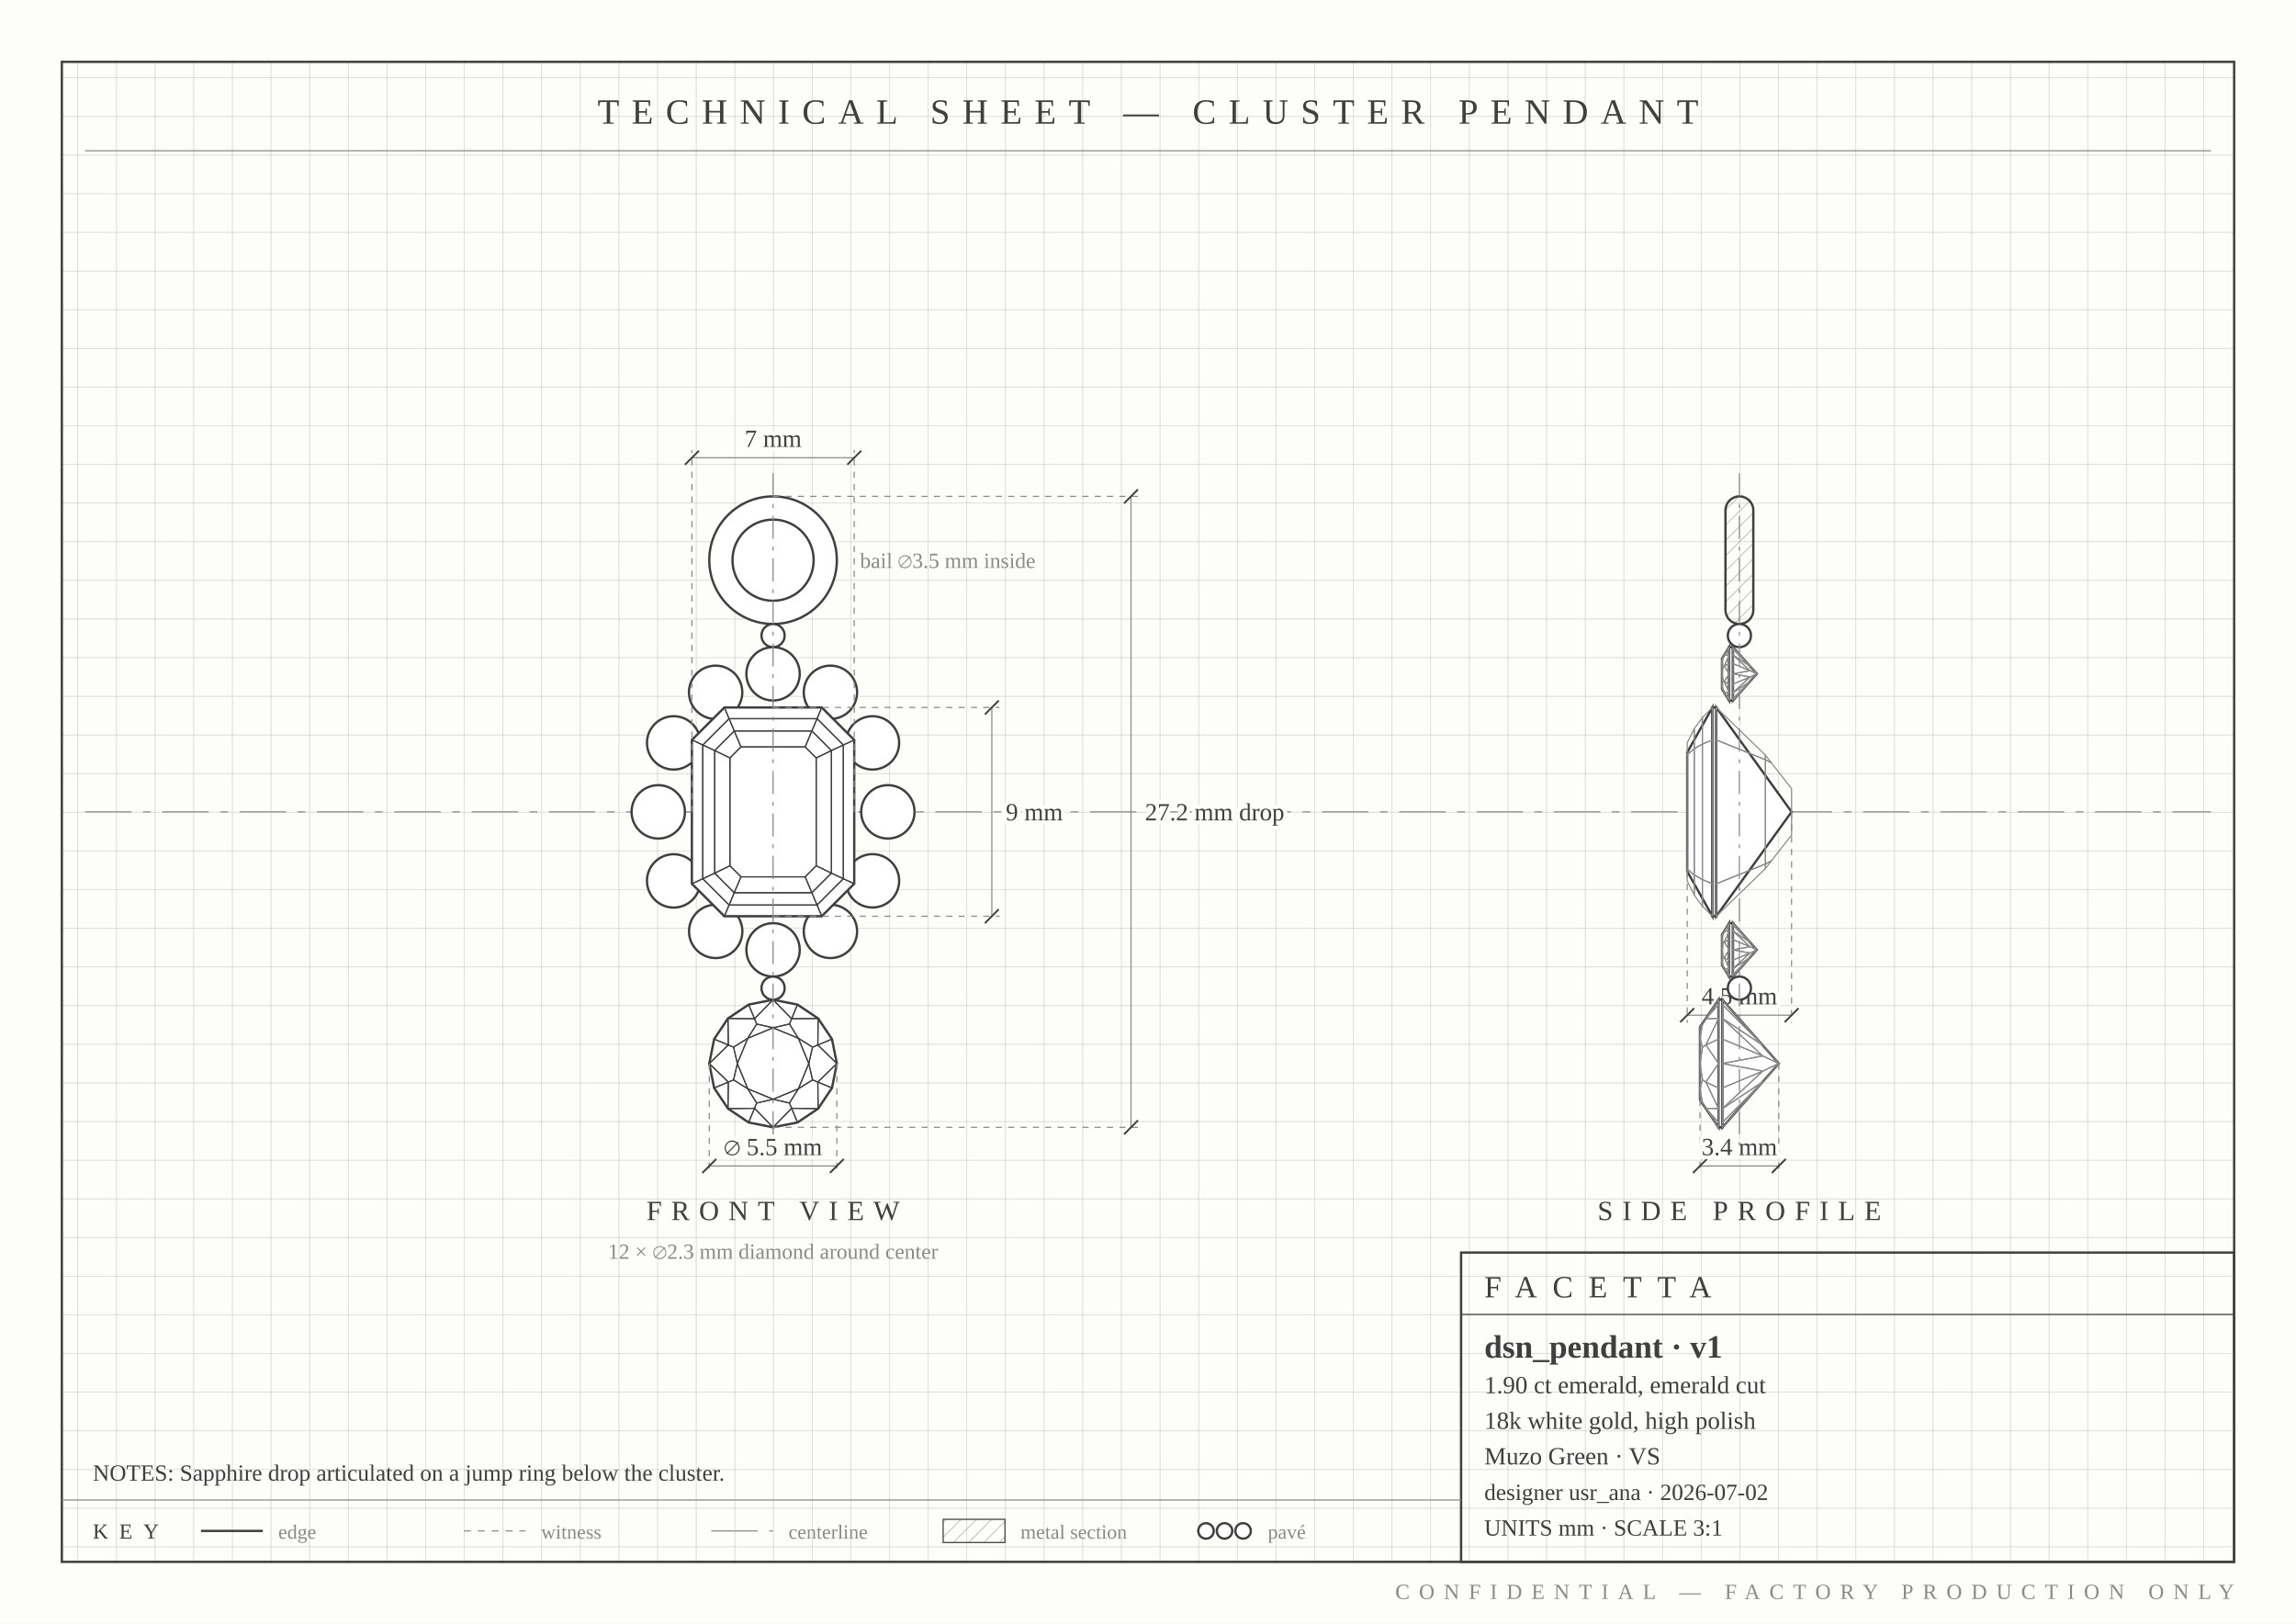
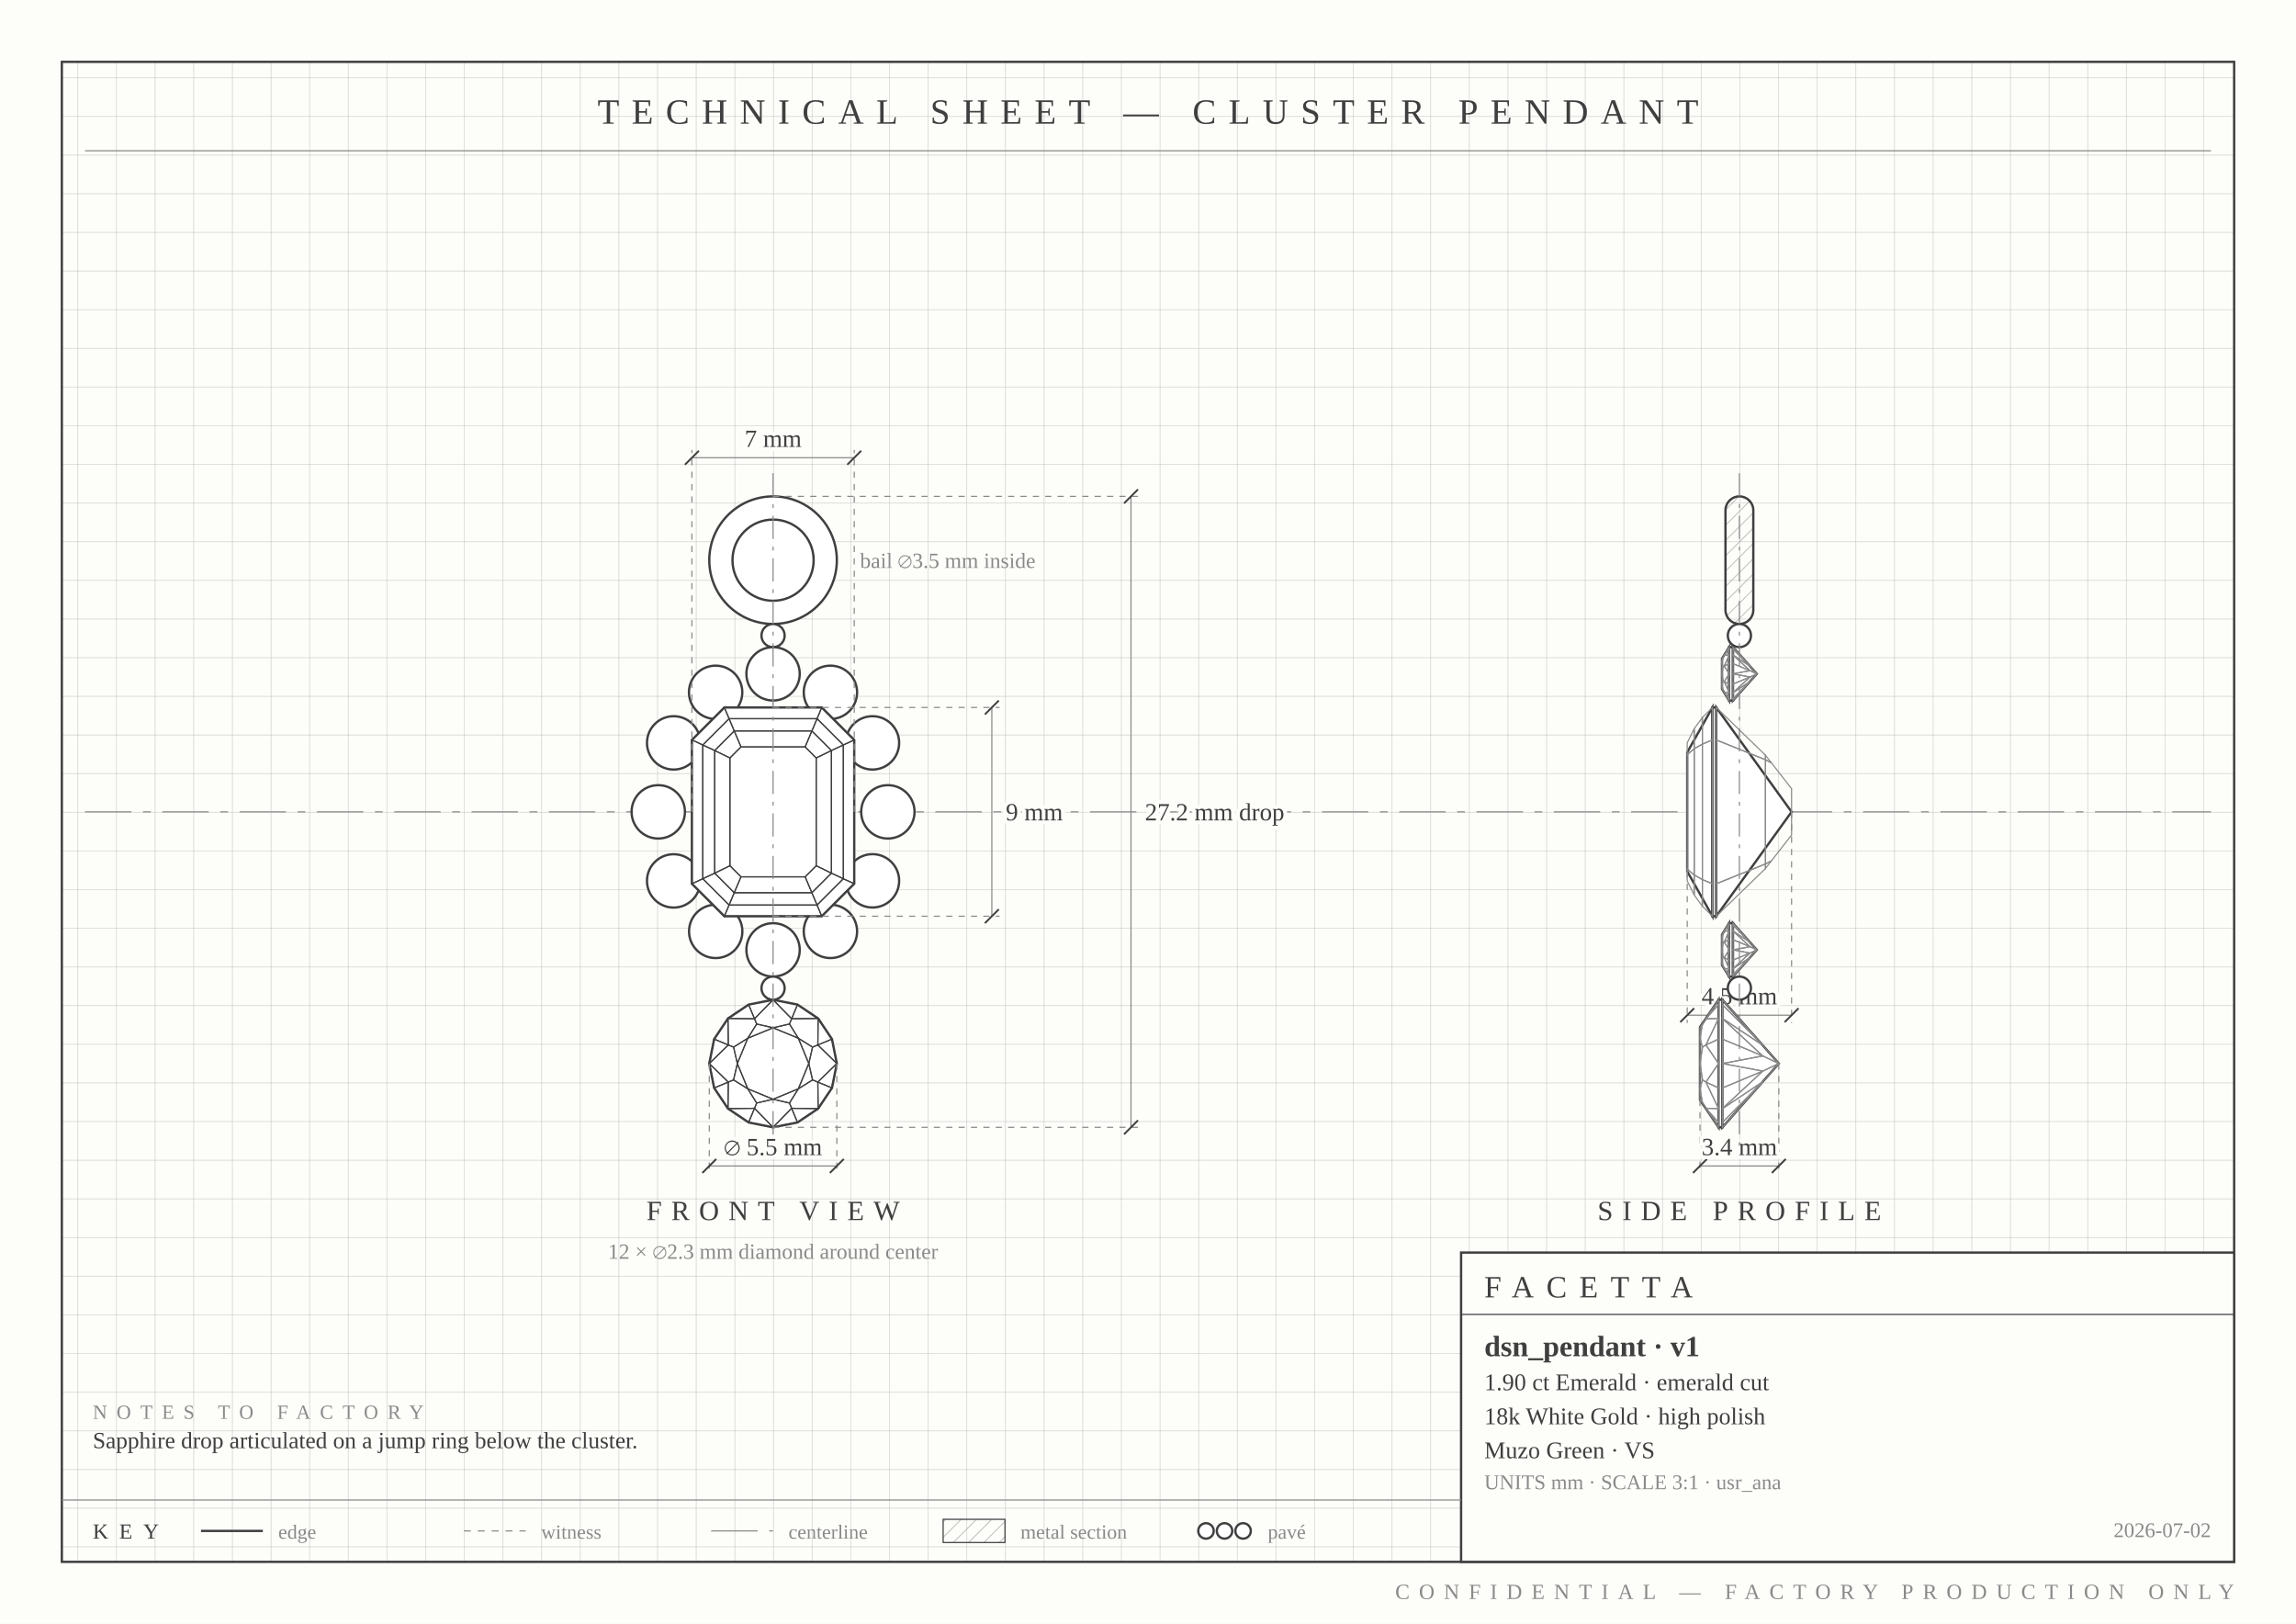
<svg xmlns="http://www.w3.org/2000/svg" viewBox="0 0 297 210" width="297mm" height="210mm" font-family="Georgia, 'Times New Roman', serif">
  <defs>
    <pattern id="hatch" width="1.4" height="1.4" patternTransform="rotate(45)" patternUnits="userSpaceOnUse">
      <line x1="0" y1="0" x2="0" y2="1.4" stroke="#8a8a8a" stroke-width="0.12" />
    </pattern>
    <pattern id="grid" width="5" height="5" patternUnits="userSpaceOnUse">
      <line x1="0" y1="0" x2="5" y2="0" stroke="#8a8a8a" stroke-width="0.06" />
      <line x1="0" y1="0" x2="0" y2="5" stroke="#8a8a8a" stroke-width="0.06" />
    </pattern>
  </defs>
  <rect x="0" y="0" width="297" height="210" fill="#fdfdfa" />
  <rect x="8" y="8" width="281" height="194" fill="url(#grid)" stroke="#3f3f3f" stroke-width="0.3" />
  <text x="148.50" y="16.00" font-family="Georgia, 'Times New Roman', serif" font-size="4.6" fill="#3f3f3f" text-anchor="middle" letter-spacing="1.6">TECHNICAL SHEET — CLUSTER PENDANT</text>
  <line x1="11.00" y1="19.50" x2="286.00" y2="19.50" stroke="#8a8a8a" stroke-width="0.15" />
  <line x1="11.00" y1="105.00" x2="286.00" y2="105.00" stroke="#8a8a8a" stroke-width="0.15" stroke-dasharray="6 1.5 1 1.5" />
  <circle cx="100.00" cy="72.45" r="8.25" fill="#ffffff" stroke="#3f3f3f" stroke-width="0.3" />
  <circle cx="100.00" cy="72.45" r="5.25" fill="#ffffff" stroke="#3f3f3f" stroke-width="0.3" />
  <circle cx="100.00" cy="82.20" r="1.50" fill="#ffffff" stroke="#3f3f3f" stroke-width="0.3" />
  <circle cx="100.00" cy="87.15" r="3.45" fill="#ffffff" stroke="#3f3f3f" stroke-width="0.3" />
  <circle cx="107.42" cy="89.54" r="3.45" fill="#ffffff" stroke="#3f3f3f" stroke-width="0.3" />
  <circle cx="112.86" cy="96.08" r="3.45" fill="#ffffff" stroke="#3f3f3f" stroke-width="0.3" />
  <circle cx="114.85" cy="105.00" r="3.45" fill="#ffffff" stroke="#3f3f3f" stroke-width="0.3" />
  <circle cx="112.86" cy="113.92" r="3.45" fill="#ffffff" stroke="#3f3f3f" stroke-width="0.3" />
  <circle cx="107.42" cy="120.46" r="3.45" fill="#ffffff" stroke="#3f3f3f" stroke-width="0.3" />
  <circle cx="100.00" cy="122.85" r="3.45" fill="#ffffff" stroke="#3f3f3f" stroke-width="0.3" />
  <circle cx="92.58" cy="120.46" r="3.45" fill="#ffffff" stroke="#3f3f3f" stroke-width="0.3" />
  <circle cx="87.14" cy="113.93" r="3.45" fill="#ffffff" stroke="#3f3f3f" stroke-width="0.3" />
  <circle cx="85.15" cy="105.00" r="3.45" fill="#ffffff" stroke="#3f3f3f" stroke-width="0.3" />
  <circle cx="87.14" cy="96.08" r="3.45" fill="#ffffff" stroke="#3f3f3f" stroke-width="0.3" />
  <circle cx="92.57" cy="89.54" r="3.45" fill="#ffffff" stroke="#3f3f3f" stroke-width="0.3" />
  <polygon points="89.50,95.70 89.50,95.70 93.70,91.50 106.30,91.50 110.50,95.70 110.50,114.30 110.50,114.30 106.30,118.50 93.70,118.50 89.50,114.30" fill="#ffffff" stroke="#3f3f3f" stroke-width="0.3" />
  <polygon points="106.30,91.50 106.30,91.50 105.69,92.95 94.31,92.95 93.70,91.50 93.70,91.50" fill="none" stroke="#3f3f3f" stroke-width="0.15" />
  <polygon points="106.30,91.50 110.50,95.70 109.09,96.35 109.09,96.35 105.69,92.95 105.69,92.95" fill="none" stroke="#3f3f3f" stroke-width="0.15" />
  <polygon points="109.09,96.35 110.50,95.70 110.50,95.70 110.50,114.30 110.50,114.30 109.09,113.65" fill="none" stroke="#3f3f3f" stroke-width="0.15" />
  <polygon points="110.50,114.30 106.30,118.50 105.69,117.05 105.69,117.05 109.09,113.65 109.09,113.65" fill="none" stroke="#3f3f3f" stroke-width="0.15" />
  <polygon points="105.69,117.05 106.30,118.50 106.30,118.50 93.70,118.50 93.70,118.50 94.31,117.05" fill="none" stroke="#3f3f3f" stroke-width="0.15" />
  <polygon points="94.31,117.05 93.70,118.50 89.50,114.30 90.91,113.65 90.91,113.65 94.31,117.05" fill="none" stroke="#3f3f3f" stroke-width="0.15" />
  <polygon points="90.91,113.65 89.50,114.30 89.50,114.30 89.50,95.70 89.50,95.70 90.91,96.35" fill="none" stroke="#3f3f3f" stroke-width="0.15" />
  <polygon points="93.70,91.50 94.31,92.95 94.31,92.95 90.91,96.35 90.91,96.35 89.50,95.70" fill="none" stroke="#3f3f3f" stroke-width="0.15" />
  <polygon points="105.69,92.95 105.69,92.95 105.02,94.54 105.02,94.54 94.98,94.54 94.98,94.54 94.31,92.95 94.31,92.95" fill="none" stroke="#3f3f3f" stroke-width="0.15" />
  <polygon points="105.69,92.95 109.09,96.35 107.55,97.07 107.55,97.07 105.02,94.54" fill="none" stroke="#3f3f3f" stroke-width="0.15" />
  <polygon points="109.09,96.35 109.09,96.35 109.09,113.65 109.09,113.65 107.55,112.93 107.55,97.07" fill="none" stroke="#3f3f3f" stroke-width="0.15" />
  <polygon points="109.09,113.65 105.69,117.05 105.02,115.46 107.55,112.93 107.55,112.93" fill="none" stroke="#3f3f3f" stroke-width="0.15" />
  <polygon points="105.02,115.46 105.69,117.05 105.69,117.05 94.31,117.05 94.31,117.05 94.98,115.46 94.98,115.46 105.02,115.46" fill="none" stroke="#3f3f3f" stroke-width="0.15" />
  <polygon points="94.98,115.46 94.31,117.05 90.91,113.65 92.45,112.93 92.45,112.93" fill="none" stroke="#3f3f3f" stroke-width="0.15" />
  <polygon points="92.45,112.93 90.91,113.65 90.91,113.65 90.91,96.35 90.91,96.35 92.45,97.07" fill="none" stroke="#3f3f3f" stroke-width="0.15" />
  <polygon points="94.31,92.95 94.98,94.54 92.45,97.07 92.45,97.07 90.91,96.35" fill="none" stroke="#3f3f3f" stroke-width="0.15" />
  <polygon points="94.98,94.54 105.02,94.54 104.15,96.60 95.85,96.60" fill="none" stroke="#3f3f3f" stroke-width="0.15" />
  <polygon points="105.02,94.54 105.02,94.54 107.55,97.07 105.58,98.03 104.15,96.60" fill="none" stroke="#3f3f3f" stroke-width="0.15" />
  <polygon points="107.55,97.07 107.55,97.07 107.55,112.93 107.55,112.93 105.58,111.97 105.58,98.03" fill="none" stroke="#3f3f3f" stroke-width="0.15" />
  <polygon points="107.55,112.93 105.02,115.46 105.02,115.46 104.15,113.40 105.58,111.97" fill="none" stroke="#3f3f3f" stroke-width="0.15" />
  <polygon points="104.15,113.40 105.02,115.46 94.98,115.46 95.85,113.40" fill="none" stroke="#3f3f3f" stroke-width="0.15" />
  <polygon points="95.85,113.40 94.98,115.46 94.98,115.46 92.45,112.93 94.42,111.97" fill="none" stroke="#3f3f3f" stroke-width="0.15" />
  <polygon points="94.42,111.97 92.45,112.93 92.45,112.93 92.45,97.07 92.45,97.07 94.42,98.03" fill="none" stroke="#3f3f3f" stroke-width="0.15" />
  <polygon points="94.98,94.54 94.98,94.54 95.85,96.60 94.42,98.03 92.45,97.07" fill="none" stroke="#3f3f3f" stroke-width="0.15" />
  <polygon points="104.15,96.60 105.58,98.03 105.58,111.97 104.15,113.40 95.85,113.40 94.42,111.97 94.42,98.03 95.85,96.60" fill="none" stroke="#3f3f3f" stroke-width="0.15" />
  <circle cx="100.00" cy="127.80" r="1.50" fill="#ffffff" stroke="#3f3f3f" stroke-width="0.3" />
  <polygon points="91.75,137.55 91.75,137.55 91.75,137.55 92.38,134.39 94.17,131.72 96.84,129.93 100.00,129.30 100.00,129.30 100.00,129.30 100.00,129.30 100.00,129.30 103.16,129.93 105.83,131.72 107.62,134.39 108.25,137.55 108.25,137.55 108.25,137.55 108.25,137.55 108.25,137.55 107.62,140.71 105.83,143.38 103.16,145.17 100.00,145.80 100.00,145.80 100.00,145.80 100.00,145.80 100.00,145.80 96.84,145.17 94.17,143.38 92.38,140.71 91.75,137.55 91.75,137.55" fill="#ffffff" stroke="#3f3f3f" stroke-width="0.3" />
  <polygon points="94.89,139.67 94.21,139.95 94.21,139.95 91.75,137.55 91.75,137.55 91.75,137.55 94.21,135.15 94.89,135.43 95.38,137.55 95.38,137.55" fill="none" stroke="#3f3f3f" stroke-width="0.15" />
  <polygon points="97.60,131.76 97.88,132.44 96.73,134.28 96.73,134.28 94.89,135.43 94.21,135.15 94.21,135.15 94.17,131.72 94.17,131.72 94.17,131.72" fill="none" stroke="#3f3f3f" stroke-width="0.15" />
  <polygon points="97.88,142.66 97.60,143.34 97.60,143.34 94.17,143.38 94.17,143.38 94.17,143.38 94.21,139.95 94.89,139.67 96.73,140.82 96.73,140.82" fill="none" stroke="#3f3f3f" stroke-width="0.15" />
  <polygon points="102.40,131.76 102.12,132.44 100.00,132.93 100.00,132.93 97.88,132.44 97.60,131.76 97.60,131.76 100.00,129.30 100.00,129.30 100.00,129.30" fill="none" stroke="#3f3f3f" stroke-width="0.15" />
  <polygon points="102.12,142.66 102.40,143.34 102.40,143.34 100.00,145.80 100.00,145.80 100.00,145.80 97.60,143.34 97.88,142.66 100.00,142.17 100.00,142.17" fill="none" stroke="#3f3f3f" stroke-width="0.15" />
  <polygon points="105.83,131.72 105.83,131.72 105.79,135.15 105.11,135.43 103.27,134.28 103.27,134.28 102.12,132.44 102.40,131.76 102.40,131.76 105.83,131.72" fill="none" stroke="#3f3f3f" stroke-width="0.15" />
  <polygon points="105.83,143.38 105.83,143.38 105.83,143.38 102.40,143.34 102.12,142.66 103.27,140.82 103.27,140.82 105.11,139.67 105.79,139.95 105.79,139.95" fill="none" stroke="#3f3f3f" stroke-width="0.15" />
  <polygon points="108.25,137.55 108.25,137.55 108.25,137.55 105.79,139.95 105.11,139.67 104.62,137.55 104.62,137.55 105.11,135.43 105.79,135.15 105.79,135.15" fill="none" stroke="#3f3f3f" stroke-width="0.15" />
  <polygon points="94.21,135.15 94.21,135.15 91.75,137.55 92.38,134.39 92.38,134.39" fill="none" stroke="#3f3f3f" stroke-width="0.15" />
  <polygon points="94.21,139.95 94.17,143.38 92.38,140.71 92.38,140.71 94.21,139.95" fill="none" stroke="#3f3f3f" stroke-width="0.15" />
  <polygon points="94.21,139.95 92.38,140.71 91.75,137.55" fill="none" stroke="#3f3f3f" stroke-width="0.15" />
  <polygon points="94.17,131.72 94.21,135.15 92.38,134.39" fill="none" stroke="#3f3f3f" stroke-width="0.15" />
  <polygon points="96.84,129.93 96.84,129.93 97.60,131.76 97.60,131.76 94.17,131.72" fill="none" stroke="#3f3f3f" stroke-width="0.15" />
  <polygon points="97.60,143.34 96.84,145.17 94.17,143.38" fill="none" stroke="#3f3f3f" stroke-width="0.15" />
  <polygon points="100.00,145.80 96.84,145.17 96.84,145.17 97.60,143.34 97.60,143.34" fill="none" stroke="#3f3f3f" stroke-width="0.15" />
  <polygon points="100.00,129.30 97.60,131.76 96.84,129.93" fill="none" stroke="#3f3f3f" stroke-width="0.15" />
  <polygon points="102.40,143.34 103.16,145.17 100.00,145.80" fill="none" stroke="#3f3f3f" stroke-width="0.15" />
  <polygon points="103.16,129.93 103.16,129.93 102.40,131.76 102.40,131.76 100.00,129.30" fill="none" stroke="#3f3f3f" stroke-width="0.15" />
  <polygon points="105.83,131.72 102.40,131.76 103.16,129.93" fill="none" stroke="#3f3f3f" stroke-width="0.15" />
  <polygon points="105.83,143.38 103.16,145.17 103.16,145.17 102.40,143.34 102.40,143.34" fill="none" stroke="#3f3f3f" stroke-width="0.15" />
  <polygon points="107.62,140.71 105.83,143.38 105.79,139.95" fill="none" stroke="#3f3f3f" stroke-width="0.15" />
  <polygon points="107.62,134.39 108.25,137.55 105.79,135.15" fill="none" stroke="#3f3f3f" stroke-width="0.15" />
  <polygon points="107.62,134.39 107.62,134.39 105.79,135.15 105.79,135.15 105.83,131.72" fill="none" stroke="#3f3f3f" stroke-width="0.15" />
  <polygon points="108.25,137.55 107.62,140.71 107.62,140.71 105.79,139.95 105.79,139.95" fill="none" stroke="#3f3f3f" stroke-width="0.15" />
  <polygon points="95.38,137.55 94.89,135.43 96.73,134.28" fill="none" stroke="#3f3f3f" stroke-width="0.15" />
  <polygon points="96.73,140.82 94.89,139.67 95.38,137.55" fill="none" stroke="#3f3f3f" stroke-width="0.15" />
  <polygon points="96.73,134.28 97.88,132.44 100.00,132.93" fill="none" stroke="#3f3f3f" stroke-width="0.15" />
  <polygon points="100.00,142.17 97.88,142.66 96.73,140.82" fill="none" stroke="#3f3f3f" stroke-width="0.15" />
  <polygon points="102.12,132.44 103.27,134.28 100.00,132.93" fill="none" stroke="#3f3f3f" stroke-width="0.15" />
  <polygon points="103.27,140.82 102.12,142.66 100.00,142.17" fill="none" stroke="#3f3f3f" stroke-width="0.15" />
  <polygon points="103.27,134.28 105.11,135.43 104.62,137.55" fill="none" stroke="#3f3f3f" stroke-width="0.15" />
  <polygon points="104.62,137.55 105.11,139.67 103.27,140.82" fill="none" stroke="#3f3f3f" stroke-width="0.15" />
  <polygon points="100.00,132.93 103.27,134.28 103.27,134.28 104.62,137.55 104.62,137.55 103.27,140.82 103.27,140.82 100.00,142.17 100.00,142.17 96.73,140.82 96.73,140.82 95.38,137.55 95.38,137.55 96.73,134.28 96.73,134.28 100.00,132.93" fill="none" stroke="#3f3f3f" stroke-width="0.15" />
  <line x1="100.00" y1="61.20" x2="100.00" y2="148.80" stroke="#8a8a8a" stroke-width="0.15" stroke-dasharray="3 1 0.5 1" />
  <line x1="89.50" y1="105.00" x2="89.50" y2="58.20" stroke="#8a8a8a" stroke-width="0.15" stroke-dasharray="0.8 0.8" />
  <line x1="110.50" y1="105.00" x2="110.50" y2="58.20" stroke="#8a8a8a" stroke-width="0.15" stroke-dasharray="0.8 0.8" />
  <line x1="89.50" y1="59.20" x2="110.50" y2="59.20" stroke="#8a8a8a" stroke-width="0.15" />
  <line x1="88.60" y1="60.10" x2="90.40" y2="58.30" stroke="#3f3f3f" stroke-width="0.24" />
  <line x1="109.60" y1="60.10" x2="111.40" y2="58.30" stroke="#3f3f3f" stroke-width="0.24" />
  <text x="100.00" y="57.80" font-family="Georgia, 'Times New Roman', serif" font-size="3.2" fill="#3f3f3f" text-anchor="middle" stroke="#fdfdfa" stroke-width="1.0" stroke-linejoin="round" paint-order="stroke">7 mm</text>
  <line x1="100.00" y1="91.50" x2="129.30" y2="91.50" stroke="#8a8a8a" stroke-width="0.15" stroke-dasharray="0.8 0.8" />
  <line x1="100.00" y1="118.50" x2="129.30" y2="118.50" stroke="#8a8a8a" stroke-width="0.15" stroke-dasharray="0.8 0.8" />
  <line x1="128.30" y1="91.50" x2="128.30" y2="118.50" stroke="#8a8a8a" stroke-width="0.15" />
  <line x1="127.40" y1="92.40" x2="129.20" y2="90.60" stroke="#3f3f3f" stroke-width="0.24" />
  <line x1="127.40" y1="119.40" x2="129.20" y2="117.60" stroke="#3f3f3f" stroke-width="0.24" />
  <text x="130.10" y="106.10" font-family="Georgia, 'Times New Roman', serif" font-size="3.2" fill="#3f3f3f" text-anchor="start" stroke="#fdfdfa" stroke-width="1.0" stroke-linejoin="round" paint-order="stroke">9 mm</text>
  <line x1="100.00" y1="64.20" x2="147.30" y2="64.20" stroke="#8a8a8a" stroke-width="0.15" stroke-dasharray="0.8 0.8" />
  <line x1="100.00" y1="145.80" x2="147.30" y2="145.80" stroke="#8a8a8a" stroke-width="0.15" stroke-dasharray="0.8 0.8" />
  <line x1="146.30" y1="64.20" x2="146.30" y2="145.80" stroke="#8a8a8a" stroke-width="0.15" />
  <line x1="145.40" y1="65.10" x2="147.20" y2="63.30" stroke="#3f3f3f" stroke-width="0.24" />
  <line x1="145.40" y1="146.70" x2="147.20" y2="144.90" stroke="#3f3f3f" stroke-width="0.24" />
  <text x="148.10" y="106.10" font-family="Georgia, 'Times New Roman', serif" font-size="3.2" fill="#3f3f3f" text-anchor="start" stroke="#fdfdfa" stroke-width="1.0" stroke-linejoin="round" paint-order="stroke">27.2 mm drop</text>
  <text x="111.25" y="73.45" font-family="Georgia, 'Times New Roman', serif" font-size="2.8" fill="#8a8a8a" text-anchor="start">bail ⌀3.5 mm inside</text>
  <text x="100.00" y="157.80" font-family="Georgia, 'Times New Roman', serif" font-size="3.6" fill="#3f3f3f" text-anchor="middle" letter-spacing="1.2">FRONT VIEW</text>
  <text x="100.00" y="162.80" font-family="Georgia, 'Times New Roman', serif" font-size="2.8" fill="#8a8a8a" text-anchor="middle">12 × ⌀2.3 mm diamond around center</text>
  <line x1="91.75" y1="137.55" x2="91.75" y2="151.80" stroke="#8a8a8a" stroke-width="0.15" stroke-dasharray="0.8 0.8" />
  <line x1="108.25" y1="137.55" x2="108.25" y2="151.80" stroke="#8a8a8a" stroke-width="0.15" stroke-dasharray="0.8 0.8" />
  <line x1="91.75" y1="150.80" x2="108.25" y2="150.80" stroke="#8a8a8a" stroke-width="0.15" />
  <line x1="90.85" y1="151.70" x2="92.65" y2="149.90" stroke="#3f3f3f" stroke-width="0.24" />
  <line x1="107.35" y1="151.70" x2="109.15" y2="149.90" stroke="#3f3f3f" stroke-width="0.24" />
  <text x="100.00" y="149.40" font-family="Georgia, 'Times New Roman', serif" font-size="3.2" fill="#3f3f3f" text-anchor="middle" stroke="#fdfdfa" stroke-width="1.0" stroke-linejoin="round" paint-order="stroke">⌀ 5.5 mm</text>
  <rect x="223.20" y="64.20" width="3.60" height="16.50" rx="1.80" fill="url(#hatch)" stroke="#3f3f3f" stroke-width="0.3" />
  <circle cx="225.00" cy="82.20" r="1.50" fill="#ffffff" stroke="#3f3f3f" stroke-width="0.3" />
  <polygon points="218.25,97.31 221.51,91.50 221.51,118.50 218.25,112.69" fill="#ffffff" stroke="#3f3f3f" stroke-width="0.3" />
  <rect x="221.51" y="91.50" width="0.50" height="27.00" fill="#ffffff" stroke="#3f3f3f" stroke-width="0.3" />
  <polygon points="222.01,91.50 231.75,105.00 222.01,118.50" fill="#ffffff" stroke="#3f3f3f" stroke-width="0.3" />
  <polygon points="220.21,117.20 221.51,118.50 221.51,114.30 220.21,113.76 220.21,113.76 220.21,117.20" fill="none" stroke="#8a8a8a" stroke-width="0.15" />
  <polygon points="220.21,113.76 221.51,114.30 221.51,114.30 221.51,95.70 221.51,95.70 220.21,96.24" fill="none" stroke="#8a8a8a" stroke-width="0.15" />
  <polygon points="221.51,91.50 220.21,92.80 220.21,92.80 220.21,96.24 220.21,96.24 221.51,95.70" fill="none" stroke="#8a8a8a" stroke-width="0.15" />
  <polygon points="219.16,115.77 220.21,117.20 220.21,113.76 219.16,113.17 219.16,113.17" fill="none" stroke="#8a8a8a" stroke-width="0.15" />
  <polygon points="219.16,113.17 220.21,113.76 220.21,113.76 220.21,96.24 220.21,96.24 219.16,96.83" fill="none" stroke="#8a8a8a" stroke-width="0.15" />
  <polygon points="220.21,92.80 219.16,94.23 219.16,96.83 219.16,96.83 220.21,96.24" fill="none" stroke="#8a8a8a" stroke-width="0.15" />
  <polygon points="218.25,113.93 219.16,115.77 219.16,115.77 219.16,113.17 218.25,112.40" fill="none" stroke="#8a8a8a" stroke-width="0.15" />
  <polygon points="218.25,112.40 219.16,113.17 219.16,113.17 219.16,96.83 219.16,96.83 218.25,97.60" fill="none" stroke="#8a8a8a" stroke-width="0.15" />
  <polygon points="219.16,94.23 219.16,94.23 218.25,96.07 218.25,97.60 219.16,96.83" fill="none" stroke="#8a8a8a" stroke-width="0.15" />
  <polygon points="222.01,118.50 228.37,112.33 228.37,111.74 222.01,114.30" fill="none" stroke="#8a8a8a" stroke-width="0.15" />
  <polygon points="228.37,98.26 222.01,95.70 222.01,95.70 222.01,114.30 222.01,114.30 228.37,111.74 228.37,111.74 228.37,98.26" fill="none" stroke="#8a8a8a" stroke-width="0.15" />
  <polygon points="228.37,97.67 222.01,91.50 222.01,95.70 228.37,98.26" fill="none" stroke="#8a8a8a" stroke-width="0.15" />
  <polygon points="228.37,111.74 228.37,111.74 228.37,112.33 228.37,112.33 229.15,111.33" fill="none" stroke="#8a8a8a" stroke-width="0.15" />
  <polygon points="231.75,108.00 231.75,102.00 229.15,98.67 228.37,98.26 228.37,111.74 229.15,111.33" fill="none" stroke="#8a8a8a" stroke-width="0.15" />
  <polygon points="229.15,98.67 228.37,97.67 228.37,97.67 228.37,98.26 228.37,98.26" fill="none" stroke="#8a8a8a" stroke-width="0.15" />
  <polygon points="222.75,85.18 223.67,83.70 223.67,90.60 222.75,89.12" fill="#ffffff" stroke="#3f3f3f" stroke-width="0.3" />
  <rect x="223.67" y="83.70" width="0.50" height="6.90" fill="#ffffff" stroke="#3f3f3f" stroke-width="0.3" />
  <polygon points="224.17,83.70 227.25,87.15 224.17,90.60" fill="#ffffff" stroke="#3f3f3f" stroke-width="0.3" />
  <polygon points="222.88,89.29 223.05,89.57 223.05,89.57 223.67,89.59 223.67,89.59 223.67,89.59 223.05,88.15 222.88,88.04 222.75,88.52 222.75,88.52" fill="none" stroke="#8a8a8a" stroke-width="0.15" />
  <polygon points="222.88,88.04 223.05,88.15 223.05,88.15 223.67,87.15 223.67,87.15 223.67,87.15 223.05,86.15 222.88,86.26 222.75,87.15 222.75,87.15" fill="none" stroke="#8a8a8a" stroke-width="0.15" />
  <polygon points="223.05,84.73 222.88,85.01 222.75,85.78 222.75,85.78 222.88,86.26 223.05,86.15 223.05,86.15 223.67,84.71 223.67,84.71 223.67,84.71" fill="none" stroke="#8a8a8a" stroke-width="0.15" />
  <polygon points="223.67,90.60 223.67,90.34 223.67,90.34 223.05,89.57 223.05,89.57" fill="none" stroke="#8a8a8a" stroke-width="0.15" />
  <polygon points="223.05,89.57 223.67,90.34 223.67,89.59" fill="none" stroke="#8a8a8a" stroke-width="0.15" />
  <polygon points="223.05,88.15 223.67,89.59 223.67,88.47 223.67,88.47 223.05,88.15" fill="none" stroke="#8a8a8a" stroke-width="0.15" />
  <polygon points="223.05,88.15 223.67,88.47 223.67,87.15" fill="none" stroke="#8a8a8a" stroke-width="0.15" />
  <polygon points="223.05,86.15 223.05,86.15 223.67,87.15 223.67,85.83 223.67,85.83" fill="none" stroke="#8a8a8a" stroke-width="0.15" />
  <polygon points="223.67,84.71 223.05,86.15 223.67,85.83" fill="none" stroke="#8a8a8a" stroke-width="0.15" />
  <polygon points="223.67,83.96 223.67,83.96 223.05,84.73 223.05,84.73 223.67,84.71" fill="none" stroke="#8a8a8a" stroke-width="0.15" />
  <polygon points="223.67,83.70 223.05,84.73 223.67,83.96" fill="none" stroke="#8a8a8a" stroke-width="0.15" />
  <polygon points="222.75,89.08 222.88,89.29 222.75,88.52" fill="none" stroke="#8a8a8a" stroke-width="0.15" />
  <polygon points="222.75,88.52 222.88,88.04 222.75,87.15" fill="none" stroke="#8a8a8a" stroke-width="0.15" />
  <polygon points="222.75,87.15 222.88,86.26 222.75,85.78" fill="none" stroke="#8a8a8a" stroke-width="0.15" />
  <polygon points="222.75,85.78 222.88,85.01 222.75,85.22" fill="none" stroke="#8a8a8a" stroke-width="0.15" />
  <polygon points="226.37,88.14 227.25,87.15 227.25,87.15 226.37,87.56 224.17,89.59 224.17,89.59 224.17,89.59 226.37,88.14" fill="none" stroke="#8a8a8a" stroke-width="0.15" />
  <polygon points="227.25,87.15 227.25,87.15 226.37,86.74 224.17,87.15 224.17,87.15 224.17,87.15 226.37,87.56 226.37,87.56" fill="none" stroke="#8a8a8a" stroke-width="0.15" />
  <polygon points="227.25,87.15 226.37,86.16 224.17,84.71 224.17,84.71 224.17,84.71 226.37,86.74 226.37,86.74" fill="none" stroke="#8a8a8a" stroke-width="0.15" />
  <polygon points="224.17,90.60 226.37,88.14 226.37,88.14 224.17,90.34" fill="none" stroke="#8a8a8a" stroke-width="0.15" />
  <polygon points="224.17,90.34 226.37,88.14 224.17,89.59 224.17,90.34" fill="none" stroke="#8a8a8a" stroke-width="0.15" />
  <polygon points="224.17,89.59 226.37,87.56 226.37,87.56 224.17,88.47" fill="none" stroke="#8a8a8a" stroke-width="0.15" />
  <polygon points="226.37,87.56 224.17,87.15 224.17,88.47 224.17,88.47" fill="none" stroke="#8a8a8a" stroke-width="0.15" />
  <polygon points="224.17,87.15 226.37,86.74 226.37,86.74 224.17,85.83" fill="none" stroke="#8a8a8a" stroke-width="0.15" />
  <polygon points="226.37,86.74 224.17,84.71 224.17,85.83 224.17,85.83" fill="none" stroke="#8a8a8a" stroke-width="0.15" />
  <polygon points="224.17,84.71 226.37,86.16 226.37,86.16 224.17,83.96" fill="none" stroke="#8a8a8a" stroke-width="0.15" />
  <polygon points="226.37,86.16 224.17,83.70 224.17,83.96 224.17,83.96" fill="none" stroke="#8a8a8a" stroke-width="0.15" />
  <polygon points="222.75,120.88 223.67,119.40 223.67,126.30 222.75,124.82" fill="#ffffff" stroke="#3f3f3f" stroke-width="0.3" />
  <rect x="223.67" y="119.40" width="0.50" height="6.90" fill="#ffffff" stroke="#3f3f3f" stroke-width="0.3" />
  <polygon points="224.17,119.40 227.25,122.85 224.17,126.30" fill="#ffffff" stroke="#3f3f3f" stroke-width="0.3" />
  <polygon points="222.88,124.99 223.05,125.27 223.05,125.27 223.67,125.29 223.67,125.29 223.67,125.29 223.05,123.85 222.88,123.74 222.75,124.22 222.75,124.22" fill="none" stroke="#8a8a8a" stroke-width="0.15" />
  <polygon points="222.88,123.74 223.05,123.85 223.05,123.85 223.67,122.85 223.67,122.85 223.67,122.85 223.05,121.85 222.88,121.96 222.75,122.85 222.75,122.85" fill="none" stroke="#8a8a8a" stroke-width="0.15" />
  <polygon points="223.05,120.43 222.88,120.71 222.75,121.48 222.75,121.48 222.88,121.96 223.05,121.85 223.05,121.85 223.67,120.41 223.67,120.41 223.67,120.41" fill="none" stroke="#8a8a8a" stroke-width="0.15" />
  <polygon points="223.67,126.30 223.67,126.04 223.67,126.04 223.05,125.27 223.05,125.27" fill="none" stroke="#8a8a8a" stroke-width="0.15" />
  <polygon points="223.05,125.27 223.67,126.04 223.67,125.29" fill="none" stroke="#8a8a8a" stroke-width="0.15" />
  <polygon points="223.05,123.85 223.67,125.29 223.67,124.17 223.67,124.17 223.05,123.85" fill="none" stroke="#8a8a8a" stroke-width="0.15" />
  <polygon points="223.05,123.85 223.67,124.17 223.67,122.85" fill="none" stroke="#8a8a8a" stroke-width="0.15" />
  <polygon points="223.05,121.85 223.05,121.85 223.67,122.85 223.67,121.53 223.67,121.53" fill="none" stroke="#8a8a8a" stroke-width="0.15" />
  <polygon points="223.67,120.41 223.05,121.85 223.67,121.53" fill="none" stroke="#8a8a8a" stroke-width="0.15" />
  <polygon points="223.67,119.66 223.67,119.66 223.05,120.43 223.05,120.43 223.67,120.41" fill="none" stroke="#8a8a8a" stroke-width="0.15" />
  <polygon points="223.67,119.40 223.05,120.43 223.67,119.66" fill="none" stroke="#8a8a8a" stroke-width="0.15" />
  <polygon points="222.75,124.78 222.88,124.99 222.75,124.22" fill="none" stroke="#8a8a8a" stroke-width="0.15" />
  <polygon points="222.75,124.22 222.88,123.74 222.75,122.85" fill="none" stroke="#8a8a8a" stroke-width="0.15" />
  <polygon points="222.75,122.85 222.88,121.96 222.75,121.48" fill="none" stroke="#8a8a8a" stroke-width="0.15" />
  <polygon points="222.75,121.48 222.88,120.71 222.75,120.92" fill="none" stroke="#8a8a8a" stroke-width="0.15" />
  <polygon points="226.37,123.84 227.25,122.85 227.25,122.85 226.37,123.26 224.17,125.29 224.17,125.29 224.17,125.29 226.37,123.84" fill="none" stroke="#8a8a8a" stroke-width="0.15" />
  <polygon points="227.25,122.85 227.25,122.85 226.37,122.44 224.17,122.85 224.17,122.85 224.17,122.85 226.37,123.26 226.37,123.26" fill="none" stroke="#8a8a8a" stroke-width="0.15" />
  <polygon points="227.25,122.85 226.37,121.86 224.17,120.41 224.17,120.41 224.17,120.41 226.37,122.44 226.37,122.44" fill="none" stroke="#8a8a8a" stroke-width="0.15" />
  <polygon points="224.17,126.30 226.37,123.84 226.37,123.84 224.17,126.04" fill="none" stroke="#8a8a8a" stroke-width="0.15" />
  <polygon points="224.17,126.04 226.37,123.84 224.17,125.29 224.17,126.04" fill="none" stroke="#8a8a8a" stroke-width="0.15" />
  <polygon points="224.17,125.29 226.37,123.26 226.37,123.26 224.17,124.17" fill="none" stroke="#8a8a8a" stroke-width="0.15" />
  <polygon points="226.37,123.26 224.17,122.85 224.17,124.17 224.17,124.17" fill="none" stroke="#8a8a8a" stroke-width="0.15" />
  <polygon points="224.17,122.85 226.37,122.44 226.37,122.44 224.17,121.53" fill="none" stroke="#8a8a8a" stroke-width="0.15" />
  <polygon points="226.37,122.44 224.17,120.41 224.17,121.53 224.17,121.53" fill="none" stroke="#8a8a8a" stroke-width="0.15" />
  <polygon points="224.17,120.41 226.37,121.86 226.37,121.86 224.17,119.66" fill="none" stroke="#8a8a8a" stroke-width="0.15" />
  <polygon points="226.37,121.86 224.17,119.40 224.17,119.66 224.17,119.66" fill="none" stroke="#8a8a8a" stroke-width="0.15" />
  <line x1="218.25" y1="112.69" x2="218.25" y2="132.30" stroke="#8a8a8a" stroke-width="0.15" stroke-dasharray="0.8 0.8" />
  <line x1="231.75" y1="105.00" x2="231.75" y2="132.30" stroke="#8a8a8a" stroke-width="0.15" stroke-dasharray="0.8 0.8" />
  <line x1="218.25" y1="131.30" x2="231.75" y2="131.30" stroke="#8a8a8a" stroke-width="0.15" />
  <line x1="217.35" y1="132.20" x2="219.15" y2="130.40" stroke="#3f3f3f" stroke-width="0.24" />
  <line x1="230.85" y1="132.20" x2="232.65" y2="130.40" stroke="#3f3f3f" stroke-width="0.24" />
  <text x="225.00" y="129.90" font-family="Georgia, 'Times New Roman', serif" font-size="3.2" fill="#3f3f3f" text-anchor="middle" stroke="#fdfdfa" stroke-width="1.0" stroke-linejoin="round" paint-order="stroke">4.5 mm</text>
  <circle cx="225.00" cy="127.80" r="1.50" fill="#ffffff" stroke="#3f3f3f" stroke-width="0.3" />
  <polygon points="219.90,132.85 222.30,129.30 222.30,145.80 219.90,142.25" fill="#ffffff" stroke="#3f3f3f" stroke-width="0.3" />
  <rect x="222.30" y="129.30" width="0.50" height="16.50" fill="#ffffff" stroke="#3f3f3f" stroke-width="0.3" />
  <polygon points="222.80,129.30 230.10,137.55 222.80,145.80" fill="#ffffff" stroke="#3f3f3f" stroke-width="0.3" />
  <polygon points="220.23,142.66 220.67,143.34 220.67,143.34 222.30,143.38 222.30,143.38 222.30,143.38 220.67,139.95 220.23,139.67 219.90,140.82 219.90,140.82" fill="none" stroke="#8a8a8a" stroke-width="0.15" />
  <polygon points="220.23,139.67 220.67,139.95 220.67,139.95 222.30,137.55 222.30,137.55 222.30,137.55 220.67,135.15 220.23,135.43 219.90,137.55 219.90,137.55" fill="none" stroke="#8a8a8a" stroke-width="0.15" />
  <polygon points="220.67,131.76 220.23,132.44 219.90,134.28 219.90,134.28 220.23,135.43 220.67,135.15 220.67,135.15 222.30,131.72 222.30,131.72 222.30,131.72" fill="none" stroke="#8a8a8a" stroke-width="0.15" />
  <polygon points="222.30,145.80 222.30,145.17 222.30,145.17 220.67,143.34 220.67,143.34" fill="none" stroke="#8a8a8a" stroke-width="0.15" />
  <polygon points="220.67,143.34 222.30,145.17 222.30,143.38" fill="none" stroke="#8a8a8a" stroke-width="0.15" />
  <polygon points="220.67,139.95 222.30,143.38 222.30,140.71 222.30,140.71 220.67,139.95" fill="none" stroke="#8a8a8a" stroke-width="0.15" />
  <polygon points="220.67,139.95 222.30,140.71 222.30,137.55" fill="none" stroke="#8a8a8a" stroke-width="0.15" />
  <polygon points="220.67,135.15 220.67,135.15 222.30,137.55 222.30,134.39 222.30,134.39" fill="none" stroke="#8a8a8a" stroke-width="0.15" />
  <polygon points="222.30,131.72 220.67,135.15 222.30,134.39" fill="none" stroke="#8a8a8a" stroke-width="0.15" />
  <polygon points="222.30,129.93 222.30,129.93 220.67,131.76 220.67,131.76 222.30,131.72" fill="none" stroke="#8a8a8a" stroke-width="0.15" />
  <polygon points="222.30,129.30 220.67,131.76 222.30,129.93" fill="none" stroke="#8a8a8a" stroke-width="0.15" />
  <polygon points="219.90,142.17 220.23,142.66 219.90,140.82" fill="none" stroke="#8a8a8a" stroke-width="0.15" />
  <polygon points="219.90,140.82 220.23,139.67 219.90,137.55" fill="none" stroke="#8a8a8a" stroke-width="0.15" />
  <polygon points="219.90,137.55 220.23,135.43 219.90,134.28" fill="none" stroke="#8a8a8a" stroke-width="0.15" />
  <polygon points="219.90,134.28 220.23,132.44 219.90,132.93" fill="none" stroke="#8a8a8a" stroke-width="0.15" />
  <polygon points="228.02,139.91 230.10,137.55 230.10,137.55 228.02,138.53 222.80,143.38 222.80,143.38 222.80,143.39 228.02,139.91" fill="none" stroke="#8a8a8a" stroke-width="0.15" />
  <polygon points="230.10,137.55 230.10,137.55 228.02,136.57 222.80,137.55 222.80,137.55 222.80,137.55 228.02,138.53 228.02,138.53" fill="none" stroke="#8a8a8a" stroke-width="0.15" />
  <polygon points="230.10,137.55 228.02,135.19 222.80,131.71 222.80,131.72 222.80,131.72 228.02,136.57 228.02,136.57" fill="none" stroke="#8a8a8a" stroke-width="0.15" />
  <polygon points="222.80,145.80 228.02,139.91 228.02,139.91 222.80,145.17" fill="none" stroke="#8a8a8a" stroke-width="0.15" />
  <polygon points="222.80,145.17 228.02,139.91 222.80,143.39 222.80,145.17" fill="none" stroke="#8a8a8a" stroke-width="0.15" />
  <polygon points="222.80,143.38 228.02,138.53 228.02,138.53 222.80,140.71" fill="none" stroke="#8a8a8a" stroke-width="0.15" />
  <polygon points="228.02,138.53 222.80,137.55 222.80,140.71 222.80,140.71" fill="none" stroke="#8a8a8a" stroke-width="0.15" />
  <polygon points="222.80,137.55 228.02,136.57 228.02,136.57 222.80,134.39" fill="none" stroke="#8a8a8a" stroke-width="0.15" />
  <polygon points="228.02,136.57 222.80,131.72 222.80,134.39 222.80,134.39" fill="none" stroke="#8a8a8a" stroke-width="0.15" />
  <polygon points="222.80,131.71 228.02,135.19 228.02,135.19 222.80,129.93" fill="none" stroke="#8a8a8a" stroke-width="0.15" />
  <polygon points="228.02,135.19 222.80,129.30 222.80,129.93 222.80,129.93" fill="none" stroke="#8a8a8a" stroke-width="0.15" />
  <line x1="219.90" y1="142.25" x2="219.90" y2="151.80" stroke="#8a8a8a" stroke-width="0.15" stroke-dasharray="0.8 0.8" />
  <line x1="230.10" y1="137.55" x2="230.10" y2="151.80" stroke="#8a8a8a" stroke-width="0.15" stroke-dasharray="0.8 0.8" />
  <line x1="219.90" y1="150.80" x2="230.10" y2="150.80" stroke="#8a8a8a" stroke-width="0.15" />
  <line x1="219.00" y1="151.70" x2="220.80" y2="149.90" stroke="#3f3f3f" stroke-width="0.24" />
  <line x1="229.20" y1="151.70" x2="231.00" y2="149.90" stroke="#3f3f3f" stroke-width="0.24" />
  <text x="225.00" y="149.40" font-family="Georgia, 'Times New Roman', serif" font-size="3.2" fill="#3f3f3f" text-anchor="middle" stroke="#fdfdfa" stroke-width="1.0" stroke-linejoin="round" paint-order="stroke">3.4 mm</text>
  <line x1="225.00" y1="61.20" x2="225.00" y2="148.80" stroke="#8a8a8a" stroke-width="0.15" stroke-dasharray="3 1 0.5 1" />
  <text x="225.00" y="157.80" font-family="Georgia, 'Times New Roman', serif" font-size="3.6" fill="#3f3f3f" text-anchor="middle" letter-spacing="1.2">SIDE PROFILE</text>
-   <rect x="189.00" y="162.00" width="100" height="40" fill="none" stroke="#3f3f3f" stroke-width="0.3" />
+   <rect x="189.00" y="162.00" width="100" height="40" fill="#fdfdfa" stroke="#3f3f3f" stroke-width="0.3" />
  <line x1="189.00" y1="170.00" x2="289.00" y2="170.00" stroke="#3f3f3f" stroke-width="0.15" />
-   <text x="192.00" y="167.80" font-family="Georgia, 'Times New Roman', serif" font-size="4.0" fill="#3f3f3f" text-anchor="start" letter-spacing="2.0">FACETTA</text>
-   <text x="192.00" y="175.60" font-family="Georgia, 'Times New Roman', serif" font-size="4.2" fill="#3f3f3f" text-anchor="start" font-weight="bold">dsn_pendant  ·  v1</text>
-   <text x="192.00" y="180.20" font-family="Georgia, 'Times New Roman', serif" font-size="3.2" fill="#3f3f3f" text-anchor="start">1.90 ct emerald, emerald cut</text>
-   <text x="192.00" y="184.80" font-family="Georgia, 'Times New Roman', serif" font-size="3.2" fill="#3f3f3f" text-anchor="start">18k white gold, high polish</text>
-   <text x="192.00" y="189.40" font-family="Georgia, 'Times New Roman', serif" font-size="3.2" fill="#3f3f3f" text-anchor="start">Muzo Green  ·  VS</text>
-   <text x="192.00" y="194.00" font-family="Georgia, 'Times New Roman', serif" font-size="3.0" fill="#3f3f3f" text-anchor="start">designer usr_ana  ·  2026-07-02</text>
-   <text x="192.00" y="198.60" font-family="Georgia, 'Times New Roman', serif" font-size="3.0" fill="#3f3f3f" text-anchor="start">UNITS mm  ·  SCALE 3:1</text>
+   <text x="192.00" y="167.80" font-family="Georgia, 'Times New Roman', serif" font-size="4.0" fill="#3f3f3f" text-anchor="start" letter-spacing="1.6">FACETTA</text>
+   <text x="192.00" y="175.40" font-family="Georgia, 'Times New Roman', serif" font-size="3.8" fill="#3f3f3f" text-anchor="start" font-weight="bold">dsn_pendant  ·  v1</text>
+   <text x="192.00" y="179.80" font-family="Georgia, 'Times New Roman', serif" font-size="3.1" fill="#3f3f3f" text-anchor="start">1.90 ct Emerald  ·  emerald cut</text>
+   <text x="192.00" y="184.20" font-family="Georgia, 'Times New Roman', serif" font-size="3.1" fill="#3f3f3f" text-anchor="start">18k White Gold  ·  high polish</text>
+   <text x="192.00" y="188.60" font-family="Georgia, 'Times New Roman', serif" font-size="3.1" fill="#3f3f3f" text-anchor="start">Muzo Green  ·  VS</text>
+   <text x="192.00" y="192.60" font-family="Georgia, 'Times New Roman', serif" font-size="2.7" fill="#8a8a8a" text-anchor="start">UNITS mm  ·  SCALE 3:1  ·  usr_ana</text>
+   <text x="286.00" y="198.80" font-family="Georgia, 'Times New Roman', serif" font-size="2.7" fill="#8a8a8a" text-anchor="end">2026-07-02</text>
  <line x1="8.00" y1="194.00" x2="189.00" y2="194.00" stroke="#8a8a8a" stroke-width="0.15" />
  <text x="12.00" y="199.00" font-family="Georgia, 'Times New Roman', serif" font-size="2.8" fill="#3f3f3f" text-anchor="start" letter-spacing="1.4">KEY</text>
  <line x1="26.00" y1="198.00" x2="34.00" y2="198.00" stroke="#3f3f3f" stroke-width="0.3" />
  <text x="36.00" y="199.00" font-family="Georgia, 'Times New Roman', serif" font-size="2.6" fill="#8a8a8a" text-anchor="start">edge</text>
  <line x1="60.00" y1="198.00" x2="68.00" y2="198.00" stroke="#8a8a8a" stroke-width="0.15" stroke-dasharray="0.9 0.9" />
  <text x="70.00" y="199.00" font-family="Georgia, 'Times New Roman', serif" font-size="2.6" fill="#8a8a8a" text-anchor="start">witness</text>
  <line x1="92.00" y1="198.00" x2="100.00" y2="198.00" stroke="#8a8a8a" stroke-width="0.15" stroke-dasharray="6 1.5 1 1.5" />
  <text x="102.00" y="199.00" font-family="Georgia, 'Times New Roman', serif" font-size="2.6" fill="#8a8a8a" text-anchor="start">centerline</text>
  <rect x="122.00" y="196.50" width="8" height="3" fill="url(#hatch)" stroke="#3f3f3f" stroke-width="0.15" />
  <text x="132.00" y="199.00" font-family="Georgia, 'Times New Roman', serif" font-size="2.6" fill="#8a8a8a" text-anchor="start">metal section</text>
  <circle cx="156.00" cy="198.00" r="1.00" fill="#ffffff" stroke="#3f3f3f" stroke-width="0.3" />
  <circle cx="158.40" cy="198.00" r="1.00" fill="#ffffff" stroke="#3f3f3f" stroke-width="0.3" />
  <circle cx="160.80" cy="198.00" r="1.00" fill="#ffffff" stroke="#3f3f3f" stroke-width="0.3" />
  <text x="164.00" y="199.00" font-family="Georgia, 'Times New Roman', serif" font-size="2.6" fill="#8a8a8a" text-anchor="start">pavé</text>
-   <text x="12.00" y="191.50" font-family="Georgia, 'Times New Roman', serif" font-size="3.0" fill="#3f3f3f" text-anchor="start">NOTES: Sapphire drop articulated on a jump ring below the cluster.</text>
+   <text x="12.00" y="183.50" font-family="Georgia, 'Times New Roman', serif" font-size="2.6" fill="#8a8a8a" text-anchor="start" letter-spacing="1.2">NOTES TO FACTORY</text>
+   <text x="12.00" y="187.30" font-family="Georgia, 'Times New Roman', serif" font-size="3.0" fill="#3f3f3f" text-anchor="start">Sapphire drop articulated on a jump ring below the cluster.</text>
  <text x="289.00" y="206.80" font-family="Georgia, 'Times New Roman', serif" font-size="2.8" fill="#8a8a8a" text-anchor="end" letter-spacing="1.2">CONFIDENTIAL — FACTORY PRODUCTION ONLY</text>
</svg>
